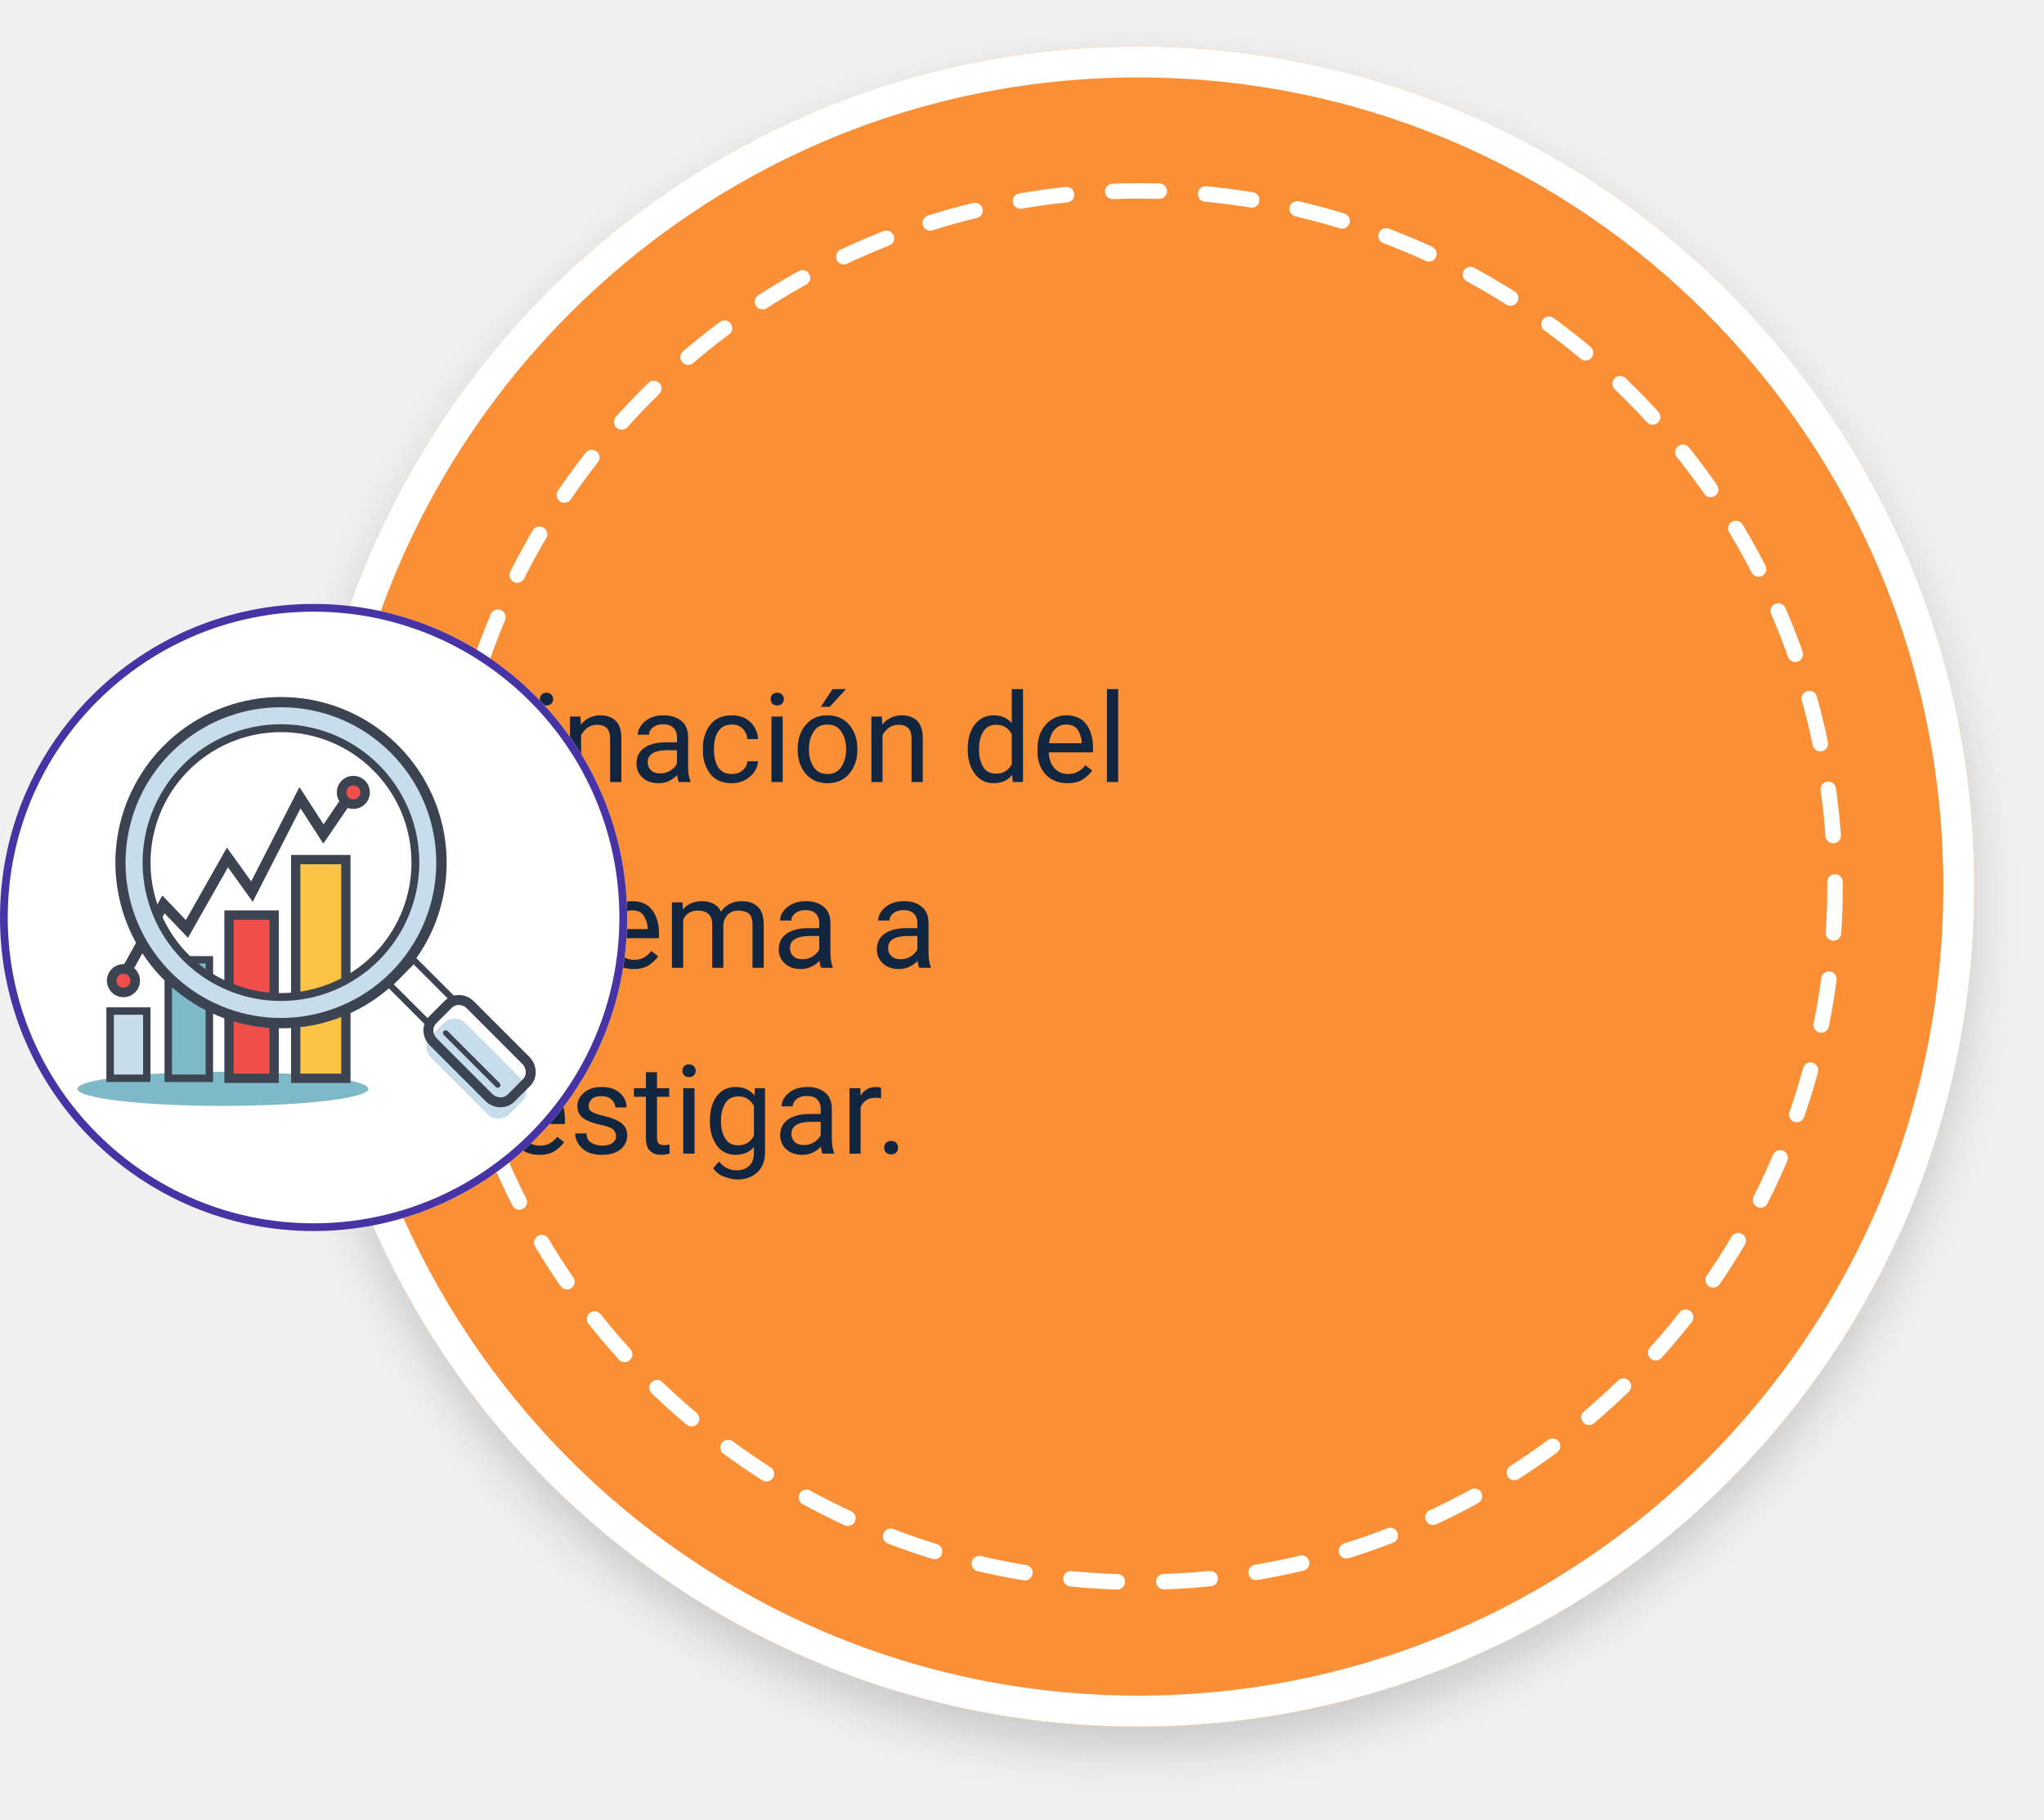
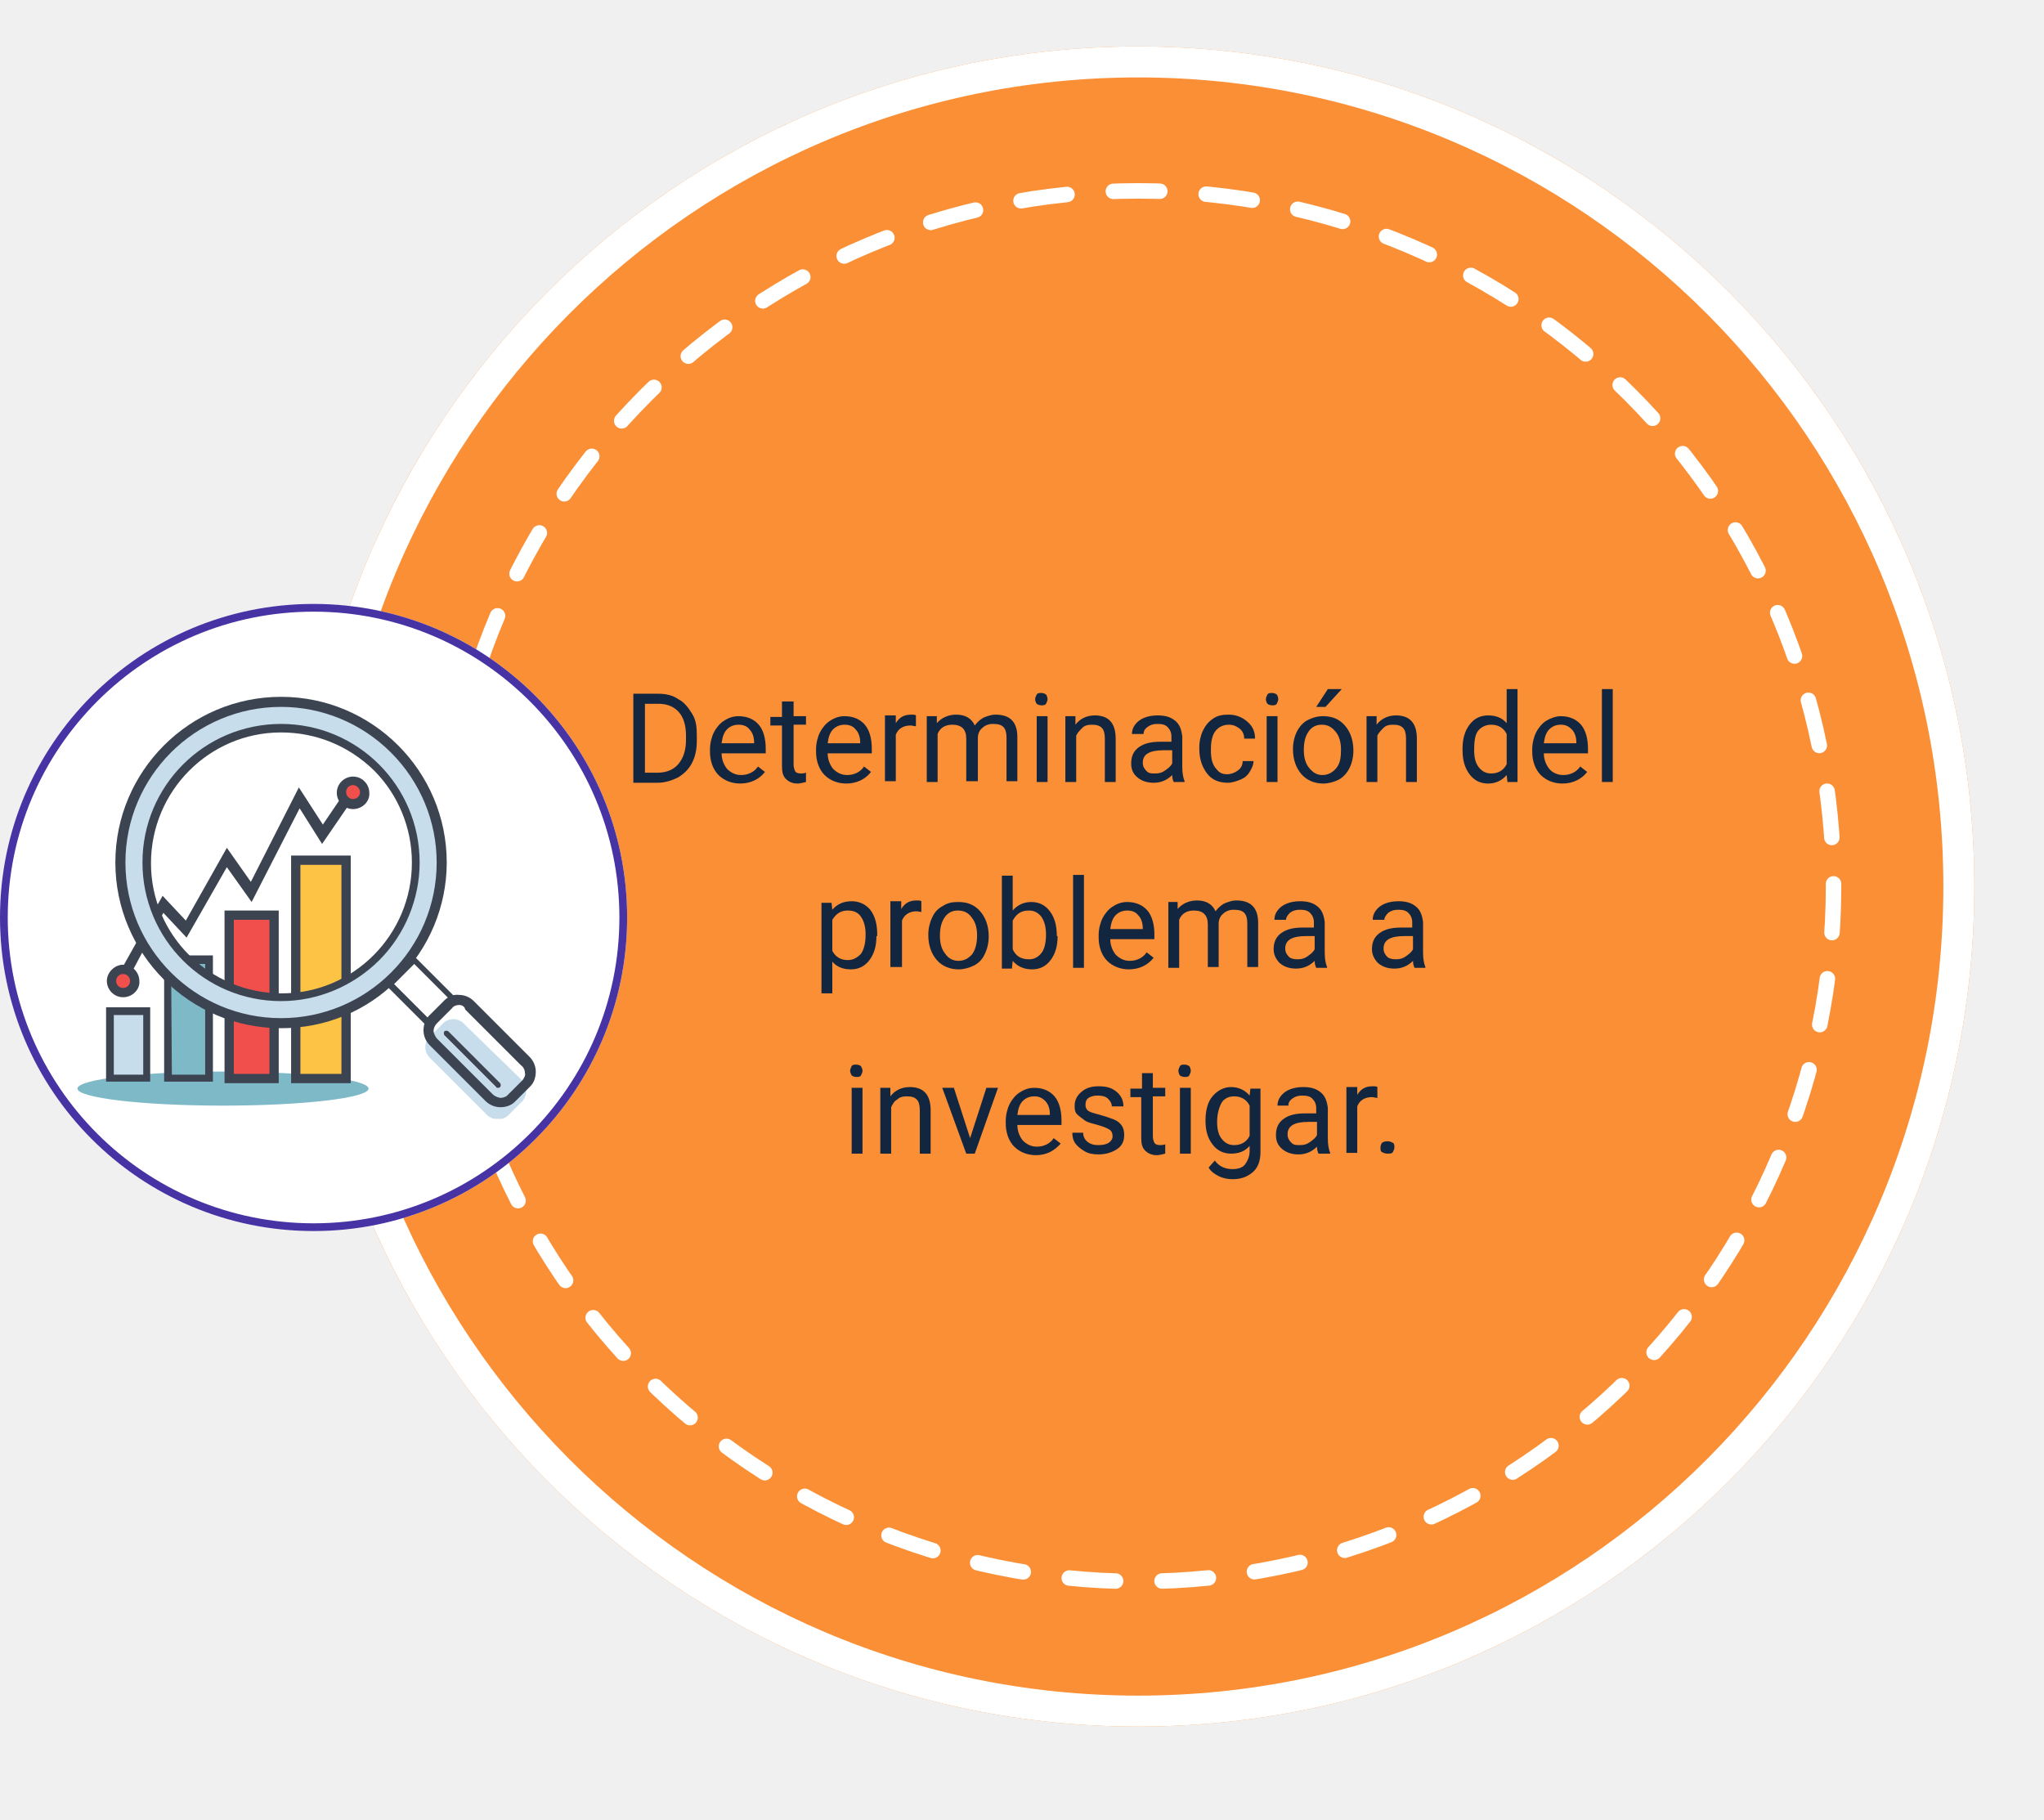
- <svg xmlns="http://www.w3.org/2000/svg" width="264" height="235" viewBox="0 0 264 235">
-   <defs>
-     <filter id="Elipse_4052" x="30" y="0" width="234" height="235" filterUnits="userSpaceOnUse">
-       <feOffset dy="3" input="SourceAlpha" />
-       <feGaussianBlur stdDeviation="3" result="blur" />
-       <feFlood flood-opacity="0.161" />
-       <feComposite operator="in" in2="blur" />
-       <feComposite in="SourceGraphic" />
-     </filter>
-     <clipPath id="clip-path">
-       <rect id="Rectángulo_4401" data-name="Rectángulo 4401" width="59.191" height="54.502" fill="none" />
-     </clipPath>
-   </defs>
-   <g id="Grupo_60139" data-name="Grupo 60139" transform="translate(-415 -6812.5)">
-     <g transform="matrix(1, 0, 0, 1, 415, 6812.5)" filter="url(#Elipse_4052)">
-       <g id="Elipse_4052-2" data-name="Elipse 4052" transform="translate(39 6)" fill="#fb8f36" stroke="#fff" stroke-width="4">
-         <ellipse cx="108" cy="108.5" rx="108" ry="108.5" stroke="none" />
-         <ellipse cx="108" cy="108.5" rx="106" ry="106.5" fill="none" />
-       </g>
+ <svg xmlns="http://www.w3.org/2000/svg" xmlns:xlink="http://www.w3.org/1999/xlink" version="1.1" id="Capa_1" x="0px" y="0px" viewBox="0 0 264 235" style="enable-background:new 0 0 264 235;" xml:space="preserve">
+   <style type="text/css">
+ 	.st0{fill:#FB8F36;}
+ 	.st1{fill:none;stroke:#FFFFFF;stroke-width:4;}
+ 	.st2{enable-background:new    ;}
+ 	.st3{fill:#12263F;}
+ 	.st4{fill:none;}
+ 	.st5{fill:none;stroke:#FFFFFF;stroke-width:2;stroke-linecap:round;stroke-miterlimit:10;stroke-dasharray:6,6;}
+ 	.st6{fill:#FFFFFF;}
+ 	.st7{fill:none;stroke:#4733A3;}
+ 	.st8{fill:#3D4451;}
+ 	.st9{clip-path:url(#SVGID_00000132782928792588438680000006074350853700620472_);}
+ 	.st10{fill:#7EB9C7;}
+ 	.st11{fill:#FDC345;}
+ 	.st12{fill:#F04F4C;}
+ 	.st13{fill:#C7DDEB;}
+ </style>
+   <g transform="matrix(1, 0, 0, 1, 415, 6812.5)">
+     <g id="Elipse_4052-2" transform="translate(39 6)">
+       <ellipse class="st0" cx="-307" cy="-6704" rx="108" ry="108.5" />
+       <ellipse class="st1" cx="-307" cy="-6704" rx="106" ry="106.5" />
    </g>
-     <text id="Determinación_del_problema_a_investigar." data-name="Determinación del problema a investigar." transform="translate(496 6896.5)" fill="#12263f" font-size="16" font-family="Roboto-Regular, Roboto">
-       <tspan x="-64.539" y="17">Determinación del </tspan>
-       <tspan x="-40.043" y="41">problema a </tspan>
-       <tspan x="-36.32" y="65">investigar.</tspan>
-     </text>
-     <g id="Elipse_4093" data-name="Elipse 4093" transform="translate(473.32 6838.153)" fill="none" stroke="#fff" stroke-linecap="round" stroke-miterlimit="10" stroke-width="2" stroke-dasharray="6 6">
-       <circle cx="88.846" cy="88.846" r="88.846" stroke="none" />
-       <circle cx="88.846" cy="88.846" r="89.846" fill="none" />
-     </g>
-     <g id="Elipse_4094" data-name="Elipse 4094" transform="translate(415 6890.5)" fill="#fff" stroke="#4733a3" stroke-width="1">
-       <circle cx="40.5" cy="40.5" r="40.5" stroke="none" />
-       <circle cx="40.5" cy="40.5" r="40" fill="none" />
-     </g>
-     <g id="Grupo_17444" data-name="Grupo 17444" transform="translate(425 6902.5)">
-       <path id="Trazado_35915" data-name="Trazado 35915" d="M42.794,116.542l-1.2-.669,5.965-10.737,3.037,3.175L55.9,98.95l3.138,4.366,6.229-12.182,3.116,4.815,3.825-5.618,1.139.775L68.355,98.44l-2.947-4.554-6.171,12.067-3.2-4.452-5.162,9.1-3.025-3.163Z" transform="translate(-36.593 -79.478)" fill="#3d4451" />
-       <g id="Grupo_17443" data-name="Grupo 17443">
-         <g id="Grupo_17442" data-name="Grupo 17442" clip-path="url(#clip-path)">
-           <path id="Trazado_35916" data-name="Trazado 35916" d="M37.563,405.383c0,1.212-8.409,2.2-18.782,2.2S0,406.6,0,405.383s8.409-2.195,18.782-2.195,18.782.983,18.782,2.195" transform="translate(0 -354.748)" fill="#7eb9c7" />
-           <rect id="Rectángulo_4397" data-name="Rectángulo 4397" width="6.475" height="28.244" transform="translate(28.194 21.023)" fill="#fdc345" />
-           <path id="Trazado_35917" data-name="Trazado 35917" d="M237.351,199.425h-7.677V169.979h7.677Zm-6.476-1.2h5.274V171.18h-5.274Z" transform="translate(-202.08 -149.557)" fill="#3d4451" />
-           <rect id="Rectángulo_4398" data-name="Rectángulo 4398" width="5.829" height="21.08" transform="translate(19.579 28.187)" fill="#f04f4c" />
-           <path id="Trazado_35918" data-name="Trazado 35918" d="M164.992,251.892h-7.03V229.611h7.03Zm-5.829-1.2h4.627V230.812h-4.627Z" transform="translate(-138.984 -202.025)" fill="#3d4451" />
-           <rect id="Rectángulo_4399" data-name="Rectángulo 4399" width="4.735" height="8.68" transform="translate(4.221 40.587)" fill="#c7ddeb" />
-           <path id="Trazado_35919" data-name="Trazado 35919" d="M36.83,343.462h-5.7v-9.641h5.7ZM32.1,342.5h3.774v-7.719H32.1Z" transform="translate(-27.393 -293.715)" fill="#3d4451" />
-           <rect id="Rectángulo_4400" data-name="Rectángulo 4400" width="5.31" height="15.298" transform="translate(11.731 33.968)" fill="#7eb9c7" />
-           <path id="Trazado_35920" data-name="Trazado 35920" d="M99.913,294.993H93.642v-16.26h6.271Zm-5.31-.961h4.349V279.694H94.6Z" transform="translate(-82.392 -245.245)" fill="#3d4451" />
-           <path id="Trazado_35921" data-name="Trazado 35921" d="M84.26,11.6a20.738,20.738,0,1,0,0,29.328,20.738,20.738,0,0,0,0-29.328M81.854,38.521a17.336,17.336,0,1,1,0-24.517,17.336,17.336,0,0,1,0,24.517" transform="translate(-42.988 -4.861)" fill="#c7ddeb" />
-           <path id="Trazado_35922" data-name="Trazado 35922" d="M387.388,353.643a2,2,0,0,1,.205,2.778l-1.884,1.884a2,2,0,0,1-2.778-.206l-7.167-7.167a1.948,1.948,0,0,1-.168-2.74l1.884-1.884a1.948,1.948,0,0,1,2.74.167Z" transform="translate(-330.043 -304.274)" fill="#c7ddeb" />
-           <path id="Trazado_35923" data-name="Trazado 35923" d="M61.945,42.813a21.394,21.394,0,1,1,15.14-6.261,21.345,21.345,0,0,1-15.14,6.261m0-41.466A20.064,20.064,0,1,0,76.133,7.224,19.933,19.933,0,0,0,61.945,1.347" transform="translate(-35.664)" fill="#3d4451" />
-           <path id="Trazado_35924" data-name="Trazado 35924" d="M87.9,65.232A17.868,17.868,0,1,1,100.538,60,17.82,17.82,0,0,1,87.9,65.232m0-34.719a16.851,16.851,0,1,0,11.921,4.93A16.805,16.805,0,0,0,87.9,30.513" transform="translate(-61.617 -25.953)" fill="#3d4451" />
-           <path id="Trazado_35925" data-name="Trazado 35925" d="M336.264,287.57l-5.814-5.814,3.729-3.729,5.814,5.814Zm-4.659-5.814,4.659,4.659,2.573-2.573-4.659-4.659Z" transform="translate(-290.749 -244.624)" fill="#3d4451" />
-           <path id="Trazado_35926" data-name="Trazado 35926" d="M384.071,336.858l-.108,0a2.533,2.533,0,0,1-1.684-.745l-7.167-7.166a2.448,2.448,0,0,1-.727-1.672,2.24,2.24,0,0,1,.653-1.659l2.023-2.023a2.253,2.253,0,0,1,1.66-.654,2.447,2.447,0,0,1,1.672.726l7.167,7.166a2.534,2.534,0,0,1,.745,1.685,2.212,2.212,0,0,1-.634,1.685l-2.023,2.023a2.2,2.2,0,0,1-1.577.637m-5.411-13.22a1.541,1.541,0,0,0-1.1.448l-2.023,2.023a1.544,1.544,0,0,0-.448,1.145,1.747,1.747,0,0,0,.521,1.193l7.167,7.167a1.858,1.858,0,0,0,1.218.54,1.522,1.522,0,0,0,1.158-.429l2.023-2.023a1.518,1.518,0,0,0,.429-1.158,1.859,1.859,0,0,0-.54-1.218l-7.167-7.167a1.748,1.748,0,0,0-1.193-.521h-.043" transform="translate(-329.405 -284.137)" fill="#3d4451" />
-           <path id="Trazado_35927" data-name="Trazado 35927" d="M381.956,335.03l-.121,0a2.821,2.821,0,0,1-1.876-.83l-7.167-7.167a2.736,2.736,0,0,1-.811-1.869,2.526,2.526,0,0,1,.738-1.871l2.023-2.023a2.538,2.538,0,0,1,1.871-.738,2.735,2.735,0,0,1,1.869.811l7.167,7.167a2.822,2.822,0,0,1,.829,1.876,2.5,2.5,0,0,1-.719,1.9l-2.023,2.023a2.485,2.485,0,0,1-1.78.721m-5.411-13.22a1.254,1.254,0,0,0-.9.364l-2.023,2.023a1.257,1.257,0,0,0-.363.933,1.461,1.461,0,0,0,.436,1l7.167,7.167a1.565,1.565,0,0,0,1.026.456,1.232,1.232,0,0,0,.941-.345l2.023-2.023a1.232,1.232,0,0,0,.345-.941,1.567,1.567,0,0,0-.456-1.026l-7.167-7.167a1.459,1.459,0,0,0-1-.436h-.036" transform="translate(-327.289 -282.021)" fill="#3d4451" />
-           <path id="Trazado_35928" data-name="Trazado 35928" d="M400.052,365.872a.351.351,0,0,1-.248-.1l-6.722-6.722a.351.351,0,0,1,.5-.5l6.722,6.722a.351.351,0,0,1-.248.6" transform="translate(-345.765 -315.382)" fill="#3d4451" />
-           <path id="Trazado_35929" data-name="Trazado 35929" d="M287.016,91.633a1.516,1.516,0,1,1-1.516-1.516,1.516,1.516,0,0,1,1.516,1.516" transform="translate(-249.866 -79.29)" fill="#f04f4c" />
-           <path id="Trazado_35930" data-name="Trazado 35930" d="M280.96,89.228a2.135,2.135,0,1,1,2.136-2.135,2.138,2.138,0,0,1-2.136,2.135m0-3.031a.9.9,0,1,0,.9.9.9.9,0,0,0-.9-.9" transform="translate(-245.325 -74.75)" fill="#3d4451" />
-           <path id="Trazado_35931" data-name="Trazado 35931" d="M39.885,294.039a1.516,1.516,0,1,1-1.516-1.516,1.515,1.515,0,0,1,1.516,1.516" transform="translate(-32.426 -257.378)" fill="#f04f4c" />
-           <path id="Trazado_35932" data-name="Trazado 35932" d="M33.829,291.634a2.135,2.135,0,1,1,2.136-2.135,2.138,2.138,0,0,1-2.136,2.135m0-3.031a.9.9,0,1,0,.9.9.9.9,0,0,0-.9-.9" transform="translate(-27.885 -252.838)" fill="#3d4451" />
+   </g>
+   <g class="st2">
+     <path class="st3" d="M81.8,101V89.6H85c1,0,1.9,0.2,2.6,0.7c0.8,0.4,1.3,1.1,1.8,1.9s0.6,1.7,0.6,2.8v0.7c0,1.1-0.2,2-0.6,2.8   s-1,1.4-1.8,1.9c-0.8,0.4-1.7,0.7-2.7,0.7H81.8z M83.3,90.9v8.9h1.6c1.2,0,2.1-0.4,2.7-1.1c0.6-0.7,1-1.7,1-3.1V95   c0-1.3-0.3-2.3-0.9-3c-0.6-0.7-1.5-1.1-2.6-1.1H83.3z" />
+     <path class="st3" d="M95.6,101.2c-1.1,0-2.1-0.4-2.8-1.1s-1.1-1.8-1.1-3v-0.3c0-0.8,0.2-1.6,0.5-2.2s0.8-1.2,1.3-1.5   c0.6-0.4,1.2-0.6,1.9-0.6c1.1,0,2,0.4,2.6,1.1s0.9,1.8,0.9,3.1v0.6h-5.7c0,0.8,0.3,1.5,0.7,2c0.5,0.5,1.1,0.8,1.8,0.8   c0.5,0,0.9-0.1,1.3-0.3c0.4-0.2,0.7-0.5,0.9-0.8l0.9,0.7C98.1,100.6,97,101.2,95.6,101.2z M95.4,93.6c-0.6,0-1.1,0.2-1.5,0.6   c-0.4,0.4-0.6,1-0.7,1.8h4.2v-0.1c0-0.7-0.2-1.3-0.6-1.7C96.5,93.8,96,93.6,95.4,93.6z" />
+     <path class="st3" d="M102.5,90.5v2h1.6v1.1h-1.6v5.2c0,0.3,0.1,0.6,0.2,0.8c0.1,0.2,0.4,0.3,0.7,0.3c0.2,0,0.4,0,0.7-0.1v1.2   c-0.4,0.1-0.8,0.2-1.1,0.2c-0.6,0-1.1-0.2-1.5-0.6s-0.5-0.9-0.5-1.7v-5.2h-1.5v-1.1h1.5v-2H102.5z" />
+     <path class="st3" d="M109.3,101.2c-1.1,0-2.1-0.4-2.8-1.1s-1.1-1.8-1.1-3v-0.3c0-0.8,0.2-1.6,0.5-2.2s0.8-1.2,1.3-1.5   c0.6-0.4,1.2-0.6,1.9-0.6c1.1,0,2,0.4,2.6,1.1s0.9,1.8,0.9,3.1v0.6h-5.7c0,0.8,0.3,1.5,0.7,2c0.5,0.5,1.1,0.8,1.8,0.8   c0.5,0,0.9-0.1,1.3-0.3c0.4-0.2,0.7-0.5,0.9-0.8l0.9,0.7C111.8,100.6,110.7,101.2,109.3,101.2z M109.1,93.6c-0.6,0-1.1,0.2-1.5,0.6   c-0.4,0.4-0.6,1-0.7,1.8h4.2v-0.1c0-0.7-0.2-1.3-0.6-1.7C110.2,93.8,109.7,93.6,109.1,93.6z" />
+     <path class="st3" d="M118.3,93.8c-0.2,0-0.5-0.1-0.7-0.1c-0.9,0-1.6,0.4-1.9,1.2v6h-1.4v-8.5h1.4l0,1c0.5-0.8,1.1-1.1,2-1.1   c0.3,0,0.5,0,0.6,0.1V93.8z" />
+     <path class="st3" d="M121,92.5l0,0.9c0.6-0.7,1.5-1.1,2.5-1.1c1.2,0,2,0.5,2.4,1.4c0.3-0.4,0.6-0.7,1.1-1c0.5-0.2,1-0.4,1.6-0.4   c1.9,0,2.8,1,2.8,2.9v5.7h-1.4v-5.6c0-0.6-0.1-1.1-0.4-1.4c-0.3-0.3-0.7-0.4-1.4-0.4c-0.5,0-1,0.2-1.3,0.5   c-0.4,0.3-0.6,0.8-0.6,1.3v5.6h-1.5v-5.5c0-1.2-0.6-1.8-1.8-1.8c-0.9,0-1.6,0.4-1.9,1.2v6.2h-1.4v-8.5H121z" />
+     <path class="st3" d="M133.7,90.3c0-0.2,0.1-0.4,0.2-0.6s0.4-0.2,0.6-0.2s0.5,0.1,0.6,0.2s0.2,0.4,0.2,0.6s-0.1,0.4-0.2,0.6   s-0.4,0.2-0.6,0.2s-0.5-0.1-0.6-0.2S133.7,90.5,133.7,90.3z M135.3,101h-1.4v-8.5h1.4V101z" />
+     <path class="st3" d="M138.9,92.5l0,1.1c0.6-0.8,1.5-1.2,2.5-1.2c1.8,0,2.7,1,2.7,3v5.6h-1.4v-5.6c0-0.6-0.1-1.1-0.4-1.4   s-0.7-0.4-1.3-0.4c-0.5,0-0.9,0.1-1.2,0.4s-0.6,0.6-0.8,1v6h-1.4v-8.5H138.9z" />
+     <path class="st3" d="M151.6,101c-0.1-0.2-0.2-0.5-0.2-0.9c-0.7,0.7-1.5,1-2.4,1c-0.8,0-1.5-0.2-2.1-0.7s-0.8-1.1-0.8-1.8   c0-0.9,0.3-1.6,1-2.1s1.6-0.7,2.8-0.7h1.4v-0.7c0-0.5-0.2-0.9-0.5-1.2s-0.7-0.4-1.3-0.4c-0.5,0-0.9,0.1-1.3,0.4s-0.5,0.6-0.5,0.9   h-1.5c0-0.4,0.1-0.8,0.4-1.2s0.7-0.7,1.2-0.9s1.1-0.3,1.7-0.3c1,0,1.7,0.2,2.3,0.7s0.8,1.2,0.9,2V99c0,0.8,0.1,1.4,0.3,1.9v0.1   H151.6z M149.2,99.9c0.5,0,0.9-0.1,1.3-0.4s0.7-0.5,0.9-0.9v-1.7h-1.1c-1.8,0-2.7,0.5-2.7,1.6c0,0.5,0.2,0.8,0.5,1.1   S148.7,99.9,149.2,99.9z" />
+     <path class="st3" d="M158.5,100c0.5,0,1-0.2,1.4-0.5s0.6-0.7,0.6-1.2h1.4c0,0.5-0.2,0.9-0.5,1.4s-0.7,0.8-1.2,1s-1.1,0.4-1.6,0.4   c-1.2,0-2.1-0.4-2.7-1.2s-1-1.8-1-3.2v-0.2c0-0.8,0.2-1.6,0.5-2.2s0.7-1.1,1.3-1.5s1.2-0.5,2-0.5c0.9,0,1.7,0.3,2.4,0.9   s1,1.3,1,2.2h-1.4c0-0.5-0.2-1-0.6-1.3s-0.8-0.5-1.4-0.5c-0.7,0-1.3,0.3-1.7,0.8s-0.6,1.3-0.6,2.3v0.3c0,1,0.2,1.7,0.6,2.2   S157.7,100,158.5,100z" />
+     <path class="st3" d="M163.5,90.3c0-0.2,0.1-0.4,0.2-0.6s0.4-0.2,0.6-0.2s0.5,0.1,0.6,0.2s0.2,0.4,0.2,0.6s-0.1,0.4-0.2,0.6   s-0.4,0.2-0.6,0.2s-0.5-0.1-0.6-0.2S163.5,90.5,163.5,90.3z M165,101h-1.4v-8.5h1.4V101z" />
+     <path class="st3" d="M167,96.7c0-0.8,0.2-1.6,0.5-2.2s0.8-1.2,1.4-1.5s1.2-0.5,2-0.5c1.2,0,2.1,0.4,2.8,1.2s1.1,1.9,1.1,3.2v0.1   c0,0.8-0.2,1.6-0.5,2.2s-0.8,1.2-1.4,1.5s-1.3,0.5-2,0.5c-1.1,0-2.1-0.4-2.8-1.2s-1.1-1.9-1.1-3.2V96.7z M168.4,96.9   c0,0.9,0.2,1.7,0.7,2.3s1,0.9,1.7,0.9c0.7,0,1.3-0.3,1.8-0.9s0.6-1.4,0.6-2.4c0-0.9-0.2-1.7-0.7-2.3s-1-0.9-1.8-0.9   c-0.7,0-1.3,0.3-1.7,0.9S168.4,95.8,168.4,96.9z M171.5,89h1.8l-2.1,2.3l-1.2,0L171.5,89z" />
+     <path class="st3" d="M177.8,92.5l0,1.1c0.6-0.8,1.5-1.2,2.5-1.2c1.8,0,2.7,1,2.7,3v5.6h-1.4v-5.6c0-0.6-0.1-1.1-0.4-1.4   s-0.7-0.4-1.3-0.4c-0.5,0-0.9,0.1-1.2,0.4s-0.6,0.6-0.8,1v6h-1.4v-8.5H177.8z" />
+     <path class="st3" d="M188.9,96.7c0-1.3,0.3-2.3,0.9-3.1s1.4-1.2,2.4-1.2c1,0,1.8,0.3,2.4,1V89h1.4v12h-1.3l-0.1-0.9   c-0.6,0.7-1.4,1.1-2.4,1.1c-1,0-1.8-0.4-2.4-1.2s-0.9-1.8-0.9-3.1V96.7z M190.4,96.9c0,1,0.2,1.7,0.6,2.2s0.9,0.8,1.6,0.8   c0.9,0,1.6-0.4,2-1.2v-3.9c-0.4-0.8-1.1-1.2-2-1.2c-0.7,0-1.3,0.3-1.7,0.8S190.4,95.8,190.4,96.9z" />
+     <path class="st3" d="M201.8,101.2c-1.1,0-2.1-0.4-2.8-1.1s-1.1-1.8-1.1-3v-0.3c0-0.8,0.2-1.6,0.5-2.2s0.8-1.2,1.3-1.5   s1.2-0.6,1.9-0.6c1.1,0,2,0.4,2.6,1.1s0.9,1.8,0.9,3.1v0.6h-5.7c0,0.8,0.3,1.5,0.7,2s1.1,0.8,1.8,0.8c0.5,0,0.9-0.1,1.3-0.3   s0.7-0.5,0.9-0.8l0.9,0.7C204.3,100.6,203.2,101.2,201.8,101.2z M201.6,93.6c-0.6,0-1.1,0.2-1.5,0.6s-0.6,1-0.7,1.8h4.2v-0.1   c0-0.7-0.2-1.3-0.6-1.7S202.2,93.6,201.6,93.6z" />
+     <path class="st3" d="M208.3,101h-1.4V89h1.4V101z" />
+   </g>
+   <g class="st2">
+     <path class="st3" d="M113.2,120.9c0,1.3-0.3,2.3-0.9,3.1c-0.6,0.8-1.4,1.2-2.4,1.2c-1,0-1.8-0.3-2.4-1v4.1h-1.4v-11.7h1.3l0.1,0.9   c0.6-0.7,1.4-1.1,2.5-1.1c1,0,1.8,0.4,2.4,1.1c0.6,0.8,0.9,1.8,0.9,3.2V120.9z M111.8,120.7c0-1-0.2-1.7-0.6-2.3s-1-0.8-1.7-0.8   c-0.9,0-1.5,0.4-2,1.2v4c0.4,0.8,1.1,1.2,2,1.2c0.7,0,1.2-0.3,1.7-0.8C111.6,122.6,111.8,121.8,111.8,120.7z" />
+     <path class="st3" d="M119.1,117.8c-0.2,0-0.5-0.1-0.7-0.1c-0.9,0-1.6,0.4-1.9,1.2v6H115v-8.5h1.4l0,1c0.5-0.8,1.1-1.1,2-1.1   c0.3,0,0.5,0,0.6,0.1V117.8z" />
+     <path class="st3" d="M119.9,120.7c0-0.8,0.2-1.6,0.5-2.2c0.3-0.7,0.8-1.2,1.4-1.5c0.6-0.4,1.2-0.5,2-0.5c1.2,0,2.1,0.4,2.8,1.2   s1.1,1.9,1.1,3.2v0.1c0,0.8-0.2,1.6-0.5,2.2c-0.3,0.7-0.8,1.2-1.4,1.5s-1.3,0.5-2,0.5c-1.1,0-2.1-0.4-2.8-1.2s-1.1-1.9-1.1-3.2   V120.7z M121.4,120.9c0,0.9,0.2,1.7,0.7,2.3c0.4,0.6,1,0.9,1.7,0.9c0.7,0,1.3-0.3,1.8-0.9c0.4-0.6,0.6-1.4,0.6-2.4   c0-0.9-0.2-1.7-0.7-2.3c-0.4-0.6-1-0.9-1.8-0.9c-0.7,0-1.3,0.3-1.7,0.9S121.4,119.8,121.4,120.9z" />
+     <path class="st3" d="M136.6,120.9c0,1.3-0.3,2.3-0.9,3.1s-1.4,1.2-2.4,1.2c-1.1,0-1.9-0.4-2.5-1.1l-0.1,1h-1.3v-12h1.4v4.5   c0.6-0.7,1.4-1.1,2.4-1.1c1,0,1.8,0.4,2.4,1.2s0.9,1.8,0.9,3.2V120.9z M135.1,120.7c0-1-0.2-1.7-0.6-2.3c-0.4-0.5-0.9-0.8-1.6-0.8   c-1,0-1.6,0.4-2.1,1.3v3.7c0.4,0.9,1.1,1.3,2.1,1.3c0.7,0,1.2-0.3,1.6-0.8C134.9,122.6,135.1,121.8,135.1,120.7z" />
+     <path class="st3" d="M140,125h-1.4v-12h1.4V125z" />
+     <path class="st3" d="M145.8,125.2c-1.1,0-2.1-0.4-2.8-1.1s-1.1-1.8-1.1-3v-0.3c0-0.8,0.2-1.6,0.5-2.2s0.8-1.2,1.3-1.5   c0.6-0.4,1.2-0.6,1.9-0.6c1.1,0,2,0.4,2.6,1.1s0.9,1.8,0.9,3.1v0.6h-5.7c0,0.8,0.3,1.5,0.7,2c0.5,0.5,1.1,0.8,1.8,0.8   c0.5,0,0.9-0.1,1.3-0.3c0.4-0.2,0.7-0.5,0.9-0.8l0.9,0.7C148.3,124.6,147.2,125.2,145.8,125.2z M145.6,117.6   c-0.6,0-1.1,0.2-1.5,0.6c-0.4,0.4-0.6,1-0.7,1.8h4.2v-0.1c0-0.7-0.2-1.3-0.6-1.7C146.7,117.8,146.2,117.6,145.6,117.6z" />
+     <path class="st3" d="M152.1,116.5l0,0.9c0.6-0.7,1.5-1.1,2.5-1.1c1.2,0,2,0.5,2.4,1.4c0.3-0.4,0.6-0.7,1.1-1c0.5-0.2,1-0.4,1.6-0.4   c1.9,0,2.8,1,2.8,2.9v5.7h-1.4v-5.6c0-0.6-0.1-1.1-0.4-1.4c-0.3-0.3-0.7-0.4-1.4-0.4c-0.5,0-1,0.2-1.3,0.5   c-0.4,0.3-0.6,0.8-0.6,1.3v5.6H156v-5.5c0-1.2-0.6-1.8-1.8-1.8c-0.9,0-1.6,0.4-1.9,1.2v6.2h-1.4v-8.5H152.1z" />
+     <path class="st3" d="M170,125c-0.1-0.2-0.2-0.5-0.2-0.9c-0.7,0.7-1.5,1-2.4,1c-0.8,0-1.5-0.2-2.1-0.7c-0.5-0.5-0.8-1.1-0.8-1.8   c0-0.9,0.3-1.6,1-2.1c0.7-0.5,1.6-0.7,2.8-0.7h1.4v-0.7c0-0.5-0.2-0.9-0.5-1.2c-0.3-0.3-0.7-0.4-1.3-0.4c-0.5,0-0.9,0.1-1.3,0.4   c-0.3,0.3-0.5,0.6-0.5,0.9h-1.5c0-0.4,0.1-0.8,0.4-1.2c0.3-0.4,0.7-0.7,1.2-0.9c0.5-0.2,1.1-0.3,1.7-0.3c1,0,1.7,0.2,2.3,0.7   c0.6,0.5,0.8,1.2,0.9,2v3.9c0,0.8,0.1,1.4,0.3,1.9v0.1H170z M167.6,123.9c0.5,0,0.9-0.1,1.3-0.4s0.7-0.5,0.9-0.9v-1.7h-1.1   c-1.8,0-2.7,0.5-2.7,1.6c0,0.5,0.2,0.8,0.5,1.1C166.7,123.8,167.1,123.9,167.6,123.9z" />
+     <path class="st3" d="M182.7,125c-0.1-0.2-0.2-0.5-0.2-0.9c-0.7,0.7-1.5,1-2.4,1c-0.8,0-1.5-0.2-2.1-0.7c-0.5-0.5-0.8-1.1-0.8-1.8   c0-0.9,0.3-1.6,1-2.1c0.7-0.5,1.6-0.7,2.8-0.7h1.4v-0.7c0-0.5-0.2-0.9-0.5-1.2c-0.3-0.3-0.7-0.4-1.3-0.4c-0.5,0-0.9,0.1-1.3,0.4   c-0.3,0.3-0.5,0.6-0.5,0.9h-1.5c0-0.4,0.1-0.8,0.4-1.2c0.3-0.4,0.7-0.7,1.2-0.9c0.5-0.2,1.1-0.3,1.7-0.3c1,0,1.7,0.2,2.3,0.7   c0.6,0.5,0.8,1.2,0.9,2v3.9c0,0.8,0.1,1.4,0.3,1.9v0.1H182.7z M180.3,123.9c0.5,0,0.9-0.1,1.3-0.4s0.7-0.5,0.9-0.9v-1.7h-1.1   c-1.8,0-2.7,0.5-2.7,1.6c0,0.5,0.2,0.8,0.5,1.1C179.4,123.8,179.8,123.9,180.3,123.9z" />
+   </g>
+   <g class="st2">
+     <path class="st3" d="M109.8,138.3c0-0.2,0.1-0.4,0.2-0.6c0.1-0.2,0.4-0.2,0.6-0.2s0.5,0.1,0.6,0.2c0.1,0.2,0.2,0.4,0.2,0.6   s-0.1,0.4-0.2,0.6c-0.1,0.2-0.4,0.2-0.6,0.2s-0.5-0.1-0.6-0.2C109.9,138.7,109.8,138.5,109.8,138.3z M111.4,149h-1.4v-8.5h1.4V149z   " />
+     <path class="st3" d="M115,140.5l0,1.1c0.6-0.8,1.5-1.2,2.5-1.2c1.8,0,2.7,1,2.7,3v5.6h-1.4v-5.6c0-0.6-0.1-1.1-0.4-1.4   s-0.7-0.4-1.3-0.4c-0.5,0-0.9,0.1-1.2,0.4c-0.4,0.2-0.6,0.6-0.8,1v6h-1.4v-8.5H115z" />
+     <path class="st3" d="M125.3,147l2.1-6.5h1.5l-3,8.5h-1.1l-3.1-8.5h1.5L125.3,147z" />
+     <path class="st3" d="M133.8,149.2c-1.1,0-2.1-0.4-2.8-1.1s-1.1-1.8-1.1-3v-0.3c0-0.8,0.2-1.6,0.5-2.2s0.8-1.2,1.3-1.5   c0.6-0.4,1.2-0.6,1.9-0.6c1.1,0,2,0.4,2.6,1.1s0.9,1.8,0.9,3.1v0.6h-5.7c0,0.8,0.3,1.5,0.7,2c0.5,0.5,1.1,0.8,1.8,0.8   c0.5,0,0.9-0.1,1.3-0.3s0.7-0.5,0.9-0.8l0.9,0.7C136.2,148.6,135.2,149.2,133.8,149.2z M133.6,141.6c-0.6,0-1.1,0.2-1.5,0.6   c-0.4,0.4-0.6,1-0.7,1.8h4.2v-0.1c0-0.7-0.2-1.3-0.6-1.7S134.2,141.6,133.6,141.6z" />
+     <path class="st3" d="M143.7,146.8c0-0.4-0.1-0.7-0.4-0.9s-0.8-0.4-1.5-0.6s-1.3-0.3-1.7-0.6s-0.7-0.5-1-0.8s-0.3-0.7-0.3-1.1   c0-0.7,0.3-1.3,0.9-1.8s1.3-0.7,2.2-0.7c1,0,1.7,0.2,2.3,0.7s0.9,1.1,0.9,1.9h-1.5c0-0.4-0.2-0.7-0.5-1s-0.8-0.4-1.3-0.4   c-0.5,0-0.9,0.1-1.2,0.3s-0.4,0.5-0.4,0.9c0,0.3,0.1,0.6,0.4,0.8s0.8,0.3,1.5,0.5s1.3,0.4,1.8,0.6s0.8,0.5,1,0.8s0.3,0.7,0.3,1.2   c0,0.8-0.3,1.4-0.9,1.8s-1.4,0.7-2.4,0.7c-0.7,0-1.3-0.1-1.8-0.4s-0.9-0.6-1.2-1s-0.4-0.9-0.4-1.4h1.4c0,0.5,0.2,0.9,0.6,1.2   s0.8,0.4,1.4,0.4c0.5,0,1-0.1,1.3-0.3S143.7,147.1,143.7,146.8z" />
+     <path class="st3" d="M148.9,138.5v2h1.6v1.1h-1.6v5.2c0,0.3,0.1,0.6,0.2,0.8c0.1,0.2,0.4,0.3,0.7,0.3c0.2,0,0.4,0,0.7-0.1v1.2   c-0.4,0.1-0.8,0.2-1.1,0.2c-0.6,0-1.1-0.2-1.5-0.6s-0.5-0.9-0.5-1.7v-5.2H146v-1.1h1.5v-2H148.9z" />
+     <path class="st3" d="M152.2,138.3c0-0.2,0.1-0.4,0.2-0.6s0.4-0.2,0.6-0.2s0.5,0.1,0.6,0.2s0.2,0.4,0.2,0.6s-0.1,0.4-0.2,0.6   s-0.4,0.2-0.6,0.2s-0.5-0.1-0.6-0.2S152.2,138.5,152.2,138.3z M153.8,149h-1.4v-8.5h1.4V149z" />
+     <path class="st3" d="M155.7,144.7c0-1.3,0.3-2.4,0.9-3.1s1.4-1.2,2.4-1.2c1,0,1.8,0.4,2.4,1.1l0.1-0.9h1.3v8.2c0,1.1-0.3,2-1,2.6   s-1.5,0.9-2.6,0.9c-0.6,0-1.2-0.1-1.8-0.4s-1-0.6-1.3-1.1l0.8-0.9c0.6,0.8,1.4,1.1,2.3,1.1c0.7,0,1.3-0.2,1.6-0.6s0.6-1,0.6-1.7   v-0.7c-0.6,0.7-1.4,1-2.4,1c-1,0-1.8-0.4-2.4-1.2S155.7,146.1,155.7,144.7z M157.2,144.9c0,1,0.2,1.7,0.6,2.2s0.9,0.8,1.6,0.8   c0.9,0,1.6-0.4,2-1.2v-3.9c-0.4-0.8-1.1-1.2-2-1.2c-0.7,0-1.3,0.3-1.6,0.8S157.2,143.8,157.2,144.9z" />
+     <path class="st3" d="M170.3,149c-0.1-0.2-0.2-0.5-0.2-0.9c-0.7,0.7-1.5,1-2.4,1c-0.8,0-1.5-0.2-2.1-0.7s-0.8-1.1-0.8-1.8   c0-0.9,0.3-1.6,1-2.1s1.6-0.7,2.8-0.7h1.4v-0.7c0-0.5-0.2-0.9-0.5-1.2s-0.7-0.4-1.3-0.4c-0.5,0-0.9,0.1-1.3,0.4s-0.5,0.6-0.5,0.9   H165c0-0.4,0.1-0.8,0.4-1.2s0.7-0.7,1.2-0.9s1.1-0.3,1.7-0.3c1,0,1.7,0.2,2.3,0.7s0.8,1.2,0.9,2v3.9c0,0.8,0.1,1.4,0.3,1.9v0.1   H170.3z M167.9,147.9c0.5,0,0.9-0.1,1.3-0.4s0.7-0.5,0.9-0.9v-1.7h-1.1c-1.8,0-2.7,0.5-2.7,1.6c0,0.5,0.2,0.8,0.5,1.1   S167.4,147.9,167.9,147.9z" />
+     <path class="st3" d="M177.9,141.8c-0.2,0-0.5-0.1-0.7-0.1c-0.9,0-1.6,0.4-1.9,1.2v6h-1.4v-8.5h1.4l0,1c0.5-0.8,1.1-1.1,2-1.1   c0.3,0,0.5,0,0.6,0.1V141.8z" />
+     <path class="st3" d="M178.3,148.2c0-0.2,0.1-0.5,0.2-0.6s0.4-0.2,0.7-0.2s0.5,0.1,0.7,0.2s0.2,0.4,0.2,0.6c0,0.2-0.1,0.4-0.2,0.6   s-0.4,0.2-0.7,0.2s-0.5-0.1-0.7-0.2S178.3,148.5,178.3,148.2z" />
+   </g>
+   <g id="Elipse_4093" transform="translate(473.32 6838.153)">
+     <circle class="st4" cx="-326.3" cy="-6723.7" r="88.8" />
+     <circle class="st5" cx="-326.3" cy="-6723.7" r="89.8" />
+   </g>
+   <g id="Elipse_4094" transform="translate(415 6890.5)">
+     <circle class="st6" cx="-374.5" cy="-6772" r="40.5" />
+     <circle class="st7" cx="-374.5" cy="-6772" r="40" />
+   </g>
+   <g id="Grupo_17444" transform="translate(425 6902.5)">
+     <path id="Trazado_35915" class="st8" d="M-408.8-6775.4l-1.2-0.7l6-10.7l3,3.2l5.3-9.4l3.1,4.4l6.2-12.2l3.1,4.8l3.8-5.6l1.1,0.8   l-5,7.3l-2.9-4.6l-6.2,12.1l-3.2-4.5l-5.2,9.1l-3-3.2L-408.8-6775.4z" />
+     <g id="Grupo_17443">
+       <g>
+         <defs>
+           <rect id="SVGID_1_" x="-415" y="-6812.5" width="59.2" height="54.5" />
+         </defs>
+         <clipPath id="SVGID_00000125582978057711259650000014854286565981575102_">
+           <use xlink:href="#SVGID_1_" style="overflow:visible;" />
+         </clipPath>
+         <g id="Grupo_17442" style="clip-path:url(#SVGID_00000125582978057711259650000014854286565981575102_);">
+           <path id="Trazado_35916" class="st10" d="M-377.4-6761.9c0,1.2-8.4,2.2-18.8,2.2c-10.4,0-18.8-1-18.8-2.2      c0-1.2,8.4-2.2,18.8-2.2C-385.8-6764.1-377.4-6763.1-377.4-6761.9" />
+           <rect id="Rectángulo_4397" x="-386.8" y="-6791.5" class="st11" width="6.5" height="28.2" />
+           <path id="Trazado_35917" class="st8" d="M-379.7-6762.6h-7.7v-29.4h7.7V-6762.6z M-386.2-6763.8h5.3v-27h-5.3V-6763.8z" />
+           <rect id="Rectángulo_4398" x="-395.4" y="-6784.3" class="st12" width="5.8" height="21.1" />
+           <path id="Trazado_35918" class="st8" d="M-389-6762.6h-7v-22.3h7V-6762.6z M-394.8-6763.8h4.6v-19.9h-4.6V-6763.8z" />
+           <rect id="Rectángulo_4399" x="-410.8" y="-6771.9" class="st13" width="4.7" height="8.7" />
+           <path id="Trazado_35919" class="st8" d="M-405.6-6762.8h-5.7v-9.6h5.7V-6762.8z M-410.3-6763.7h3.8v-7.7h-3.8V-6763.7z" />
+           <rect id="Rectángulo_4400" x="-403.3" y="-6778.5" class="st10" width="5.3" height="15.3" />
+           <path id="Trazado_35920" class="st8" d="M-397.5-6762.8h-6.3v-16.3h6.3V-6762.8z M-402.8-6763.7h4.3v-14.3h-4.4L-402.8-6763.7z" />
+           <path id="Trazado_35921" class="st13" d="M-373.7-6805.8c-8.1-8.1-21.2-8.1-29.3,0c-8.1,8.1-8.1,21.2,0,29.3      c8.1,8.1,21.2,8.1,29.3,0S-365.6-6797.7-373.7-6805.8C-373.7-6805.8-373.7-6805.8-373.7-6805.8 M-376.1-6778.8      c-6.8,6.8-17.7,6.8-24.5,0c-6.8-6.8-6.8-17.7,0-24.5c6.8-6.8,17.7-6.8,24.5,0C-369.4-6796.6-369.4-6785.6-376.1-6778.8      C-376.1-6778.8-376.1-6778.8-376.1-6778.8" />
+           <path id="Trazado_35922" class="st13" d="M-357.7-6763.1c0.8,0.7,0.9,1.9,0.2,2.8l-1.9,1.9c-0.8,0.7-2.1,0.6-2.8-0.2l-7.2-7.2      c-0.8-0.7-0.9-1.9-0.2-2.7l1.9-1.9c0.8-0.7,2-0.6,2.7,0.2L-357.7-6763.1z" />
+           <path id="Trazado_35923" class="st8" d="M-388.7-6769.7c-11.8,0-21.4-9.6-21.4-21.4c0-11.8,9.6-21.4,21.4-21.4      c11.8,0,21.4,9.6,21.4,21.4c0,5.7-2.3,11.1-6.3,15.1C-377.6-6771.9-383-6769.7-388.7-6769.7 M-388.7-6811.2      c-11.1,0-20.1,9-20.1,20.1s9,20.1,20.1,20.1c11.1,0,20.1-9,20.1-20.1c0-5.3-2.1-10.4-5.9-14.2      C-378.3-6809.1-383.4-6811.2-388.7-6811.2" />
+           <path id="Trazado_35924" class="st8" d="M-388.7-6773.2c-9.9,0-17.9-8-17.9-17.9s8-17.9,17.9-17.9c9.9,0,17.9,8,17.9,17.9      c0,4.7-1.9,9.3-5.2,12.6C-379.4-6775.1-384-6773.2-388.7-6773.2 M-388.7-6807.9c-9.3,0-16.8,7.6-16.8,16.9      c0,9.3,7.6,16.8,16.9,16.8c9.3,0,16.8-7.6,16.8-16.9c0-4.5-1.8-8.8-4.9-11.9C-380-6806.2-384.2-6807.9-388.7-6807.9" />
+           <path id="Trazado_35925" class="st8" d="M-369.5-6769.6l-5.8-5.8l3.7-3.7l5.8,5.8L-369.5-6769.6z M-374.1-6775.4l4.7,4.7      l2.6-2.6l-4.7-4.7L-374.1-6775.4z" />
+           <path id="Trazado_35926" class="st8" d="M-360.3-6759.8h-0.1c-0.6,0-1.2-0.3-1.7-0.7l-7.2-7.2c-0.4-0.4-0.7-1-0.7-1.7      c0-0.6,0.2-1.2,0.7-1.7l2-2c0.4-0.4,1-0.7,1.7-0.7c0.6,0,1.2,0.3,1.7,0.7l7.2,7.2c0.5,0.4,0.7,1,0.7,1.7c0,0.6-0.2,1.2-0.6,1.7      l-2,2C-359.2-6760-359.7-6759.8-360.3-6759.8 M-365.7-6773c-0.4,0-0.8,0.2-1.1,0.4l-2,2c-0.3,0.3-0.5,0.7-0.4,1.1      c0,0.4,0.2,0.9,0.5,1.2l7.2,7.2c0.3,0.3,0.8,0.5,1.2,0.5c0.4,0,0.8-0.1,1.2-0.4l2-2c0.3-0.3,0.5-0.7,0.4-1.2      c0-0.5-0.2-0.9-0.5-1.2l-7.2-7.2C-364.8-6772.8-365.3-6773-365.7-6773L-365.7-6773" />
+           <path id="Trazado_35927" class="st8" d="M-360.3-6759.5h-0.1c-0.7,0-1.4-0.3-1.9-0.8l-7.2-7.2c-0.5-0.5-0.8-1.2-0.8-1.9      c0-0.7,0.2-1.4,0.7-1.9l2-2c0.5-0.5,1.2-0.8,1.9-0.7c0.7,0,1.4,0.3,1.9,0.8l7.2,7.2c0.5,0.5,0.8,1.2,0.8,1.9      c0,0.7-0.2,1.4-0.7,1.9l-2,2C-359-6759.7-359.7-6759.5-360.3-6759.5 M-365.7-6772.7c-0.3,0-0.7,0.1-0.9,0.4l-2,2      c-0.2,0.2-0.4,0.6-0.4,0.9c0,0.4,0.2,0.7,0.4,1l7.2,7.2c0.3,0.3,0.6,0.4,1,0.5c0.3,0,0.7-0.1,0.9-0.3l2-2      c0.2-0.3,0.4-0.6,0.3-0.9c0-0.4-0.2-0.8-0.5-1l-7.2-7.2C-365-6772.5-365.3-6772.7-365.7-6772.7L-365.7-6772.7" />
+           <path id="Trazado_35928" class="st8" d="M-360.7-6762c-0.1,0-0.2,0-0.2-0.1l-6.7-6.7c-0.1-0.1-0.1-0.4,0-0.5s0.4-0.1,0.5,0      l6.7,6.7c0.1,0.1,0.1,0.4,0,0.5C-360.5-6762-360.6-6762-360.7-6762" />
+           <path id="Trazado_35929" class="st12" d="M-377.9-6800.2c0,0.8-0.7,1.5-1.5,1.5c-0.8,0-1.5-0.7-1.5-1.5c0-0.8,0.7-1.5,1.5-1.5      l0,0C-378.5-6801.7-377.9-6801-377.9-6800.2" />
+           <path id="Trazado_35930" class="st8" d="M-379.4-6798c-1.2,0-2.1-1-2.1-2.1c0-1.2,1-2.1,2.1-2.1c1.2,0,2.1,1,2.1,2.1      C-377.2-6799-378.2-6798-379.4-6798 M-379.4-6801.1c-0.5,0-0.9,0.4-0.9,0.9s0.4,0.9,0.9,0.9c0.5,0,0.9-0.4,0.9-0.9c0,0,0,0,0,0      C-378.5-6800.6-378.9-6801.1-379.4-6801.1" />
+           <path id="Trazado_35931" class="st12" d="M-407.5-6775.8c0,0.8-0.7,1.5-1.5,1.5c-0.8,0-1.5-0.7-1.5-1.5c0-0.8,0.7-1.5,1.5-1.5      c0,0,0,0,0,0C-408.2-6777.4-407.5-6776.7-407.5-6775.8C-407.5-6775.8-407.5-6775.8-407.5-6775.8" />
+           <path id="Trazado_35932" class="st8" d="M-409.1-6773.7c-1.2,0-2.1-1-2.1-2.1s1-2.1,2.1-2.1c1.2,0,2.1,1,2.1,2.1      C-406.9-6774.7-407.9-6773.7-409.1-6773.7 M-409.1-6776.7c-0.5,0-0.9,0.4-0.9,0.9s0.4,0.9,0.9,0.9c0.5,0,0.9-0.4,0.9-0.9l0,0      C-408.2-6776.3-408.6-6776.7-409.1-6776.7" />
        </g>
      </g>
    </g>
  </g>
</svg>
